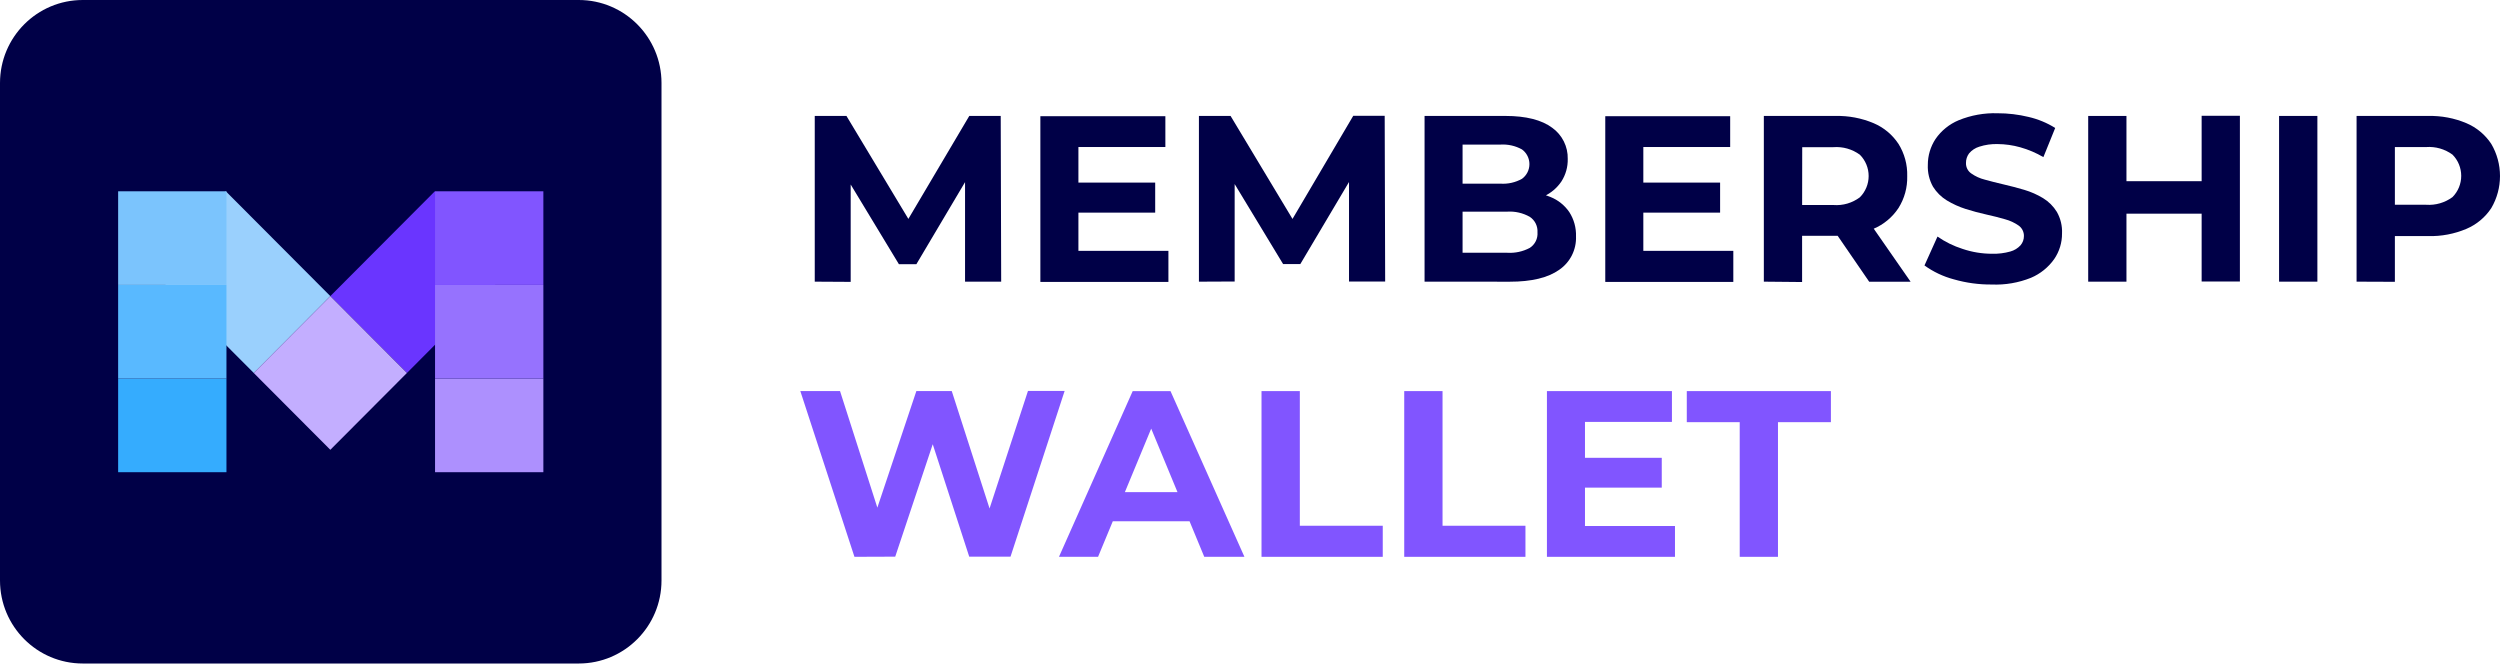
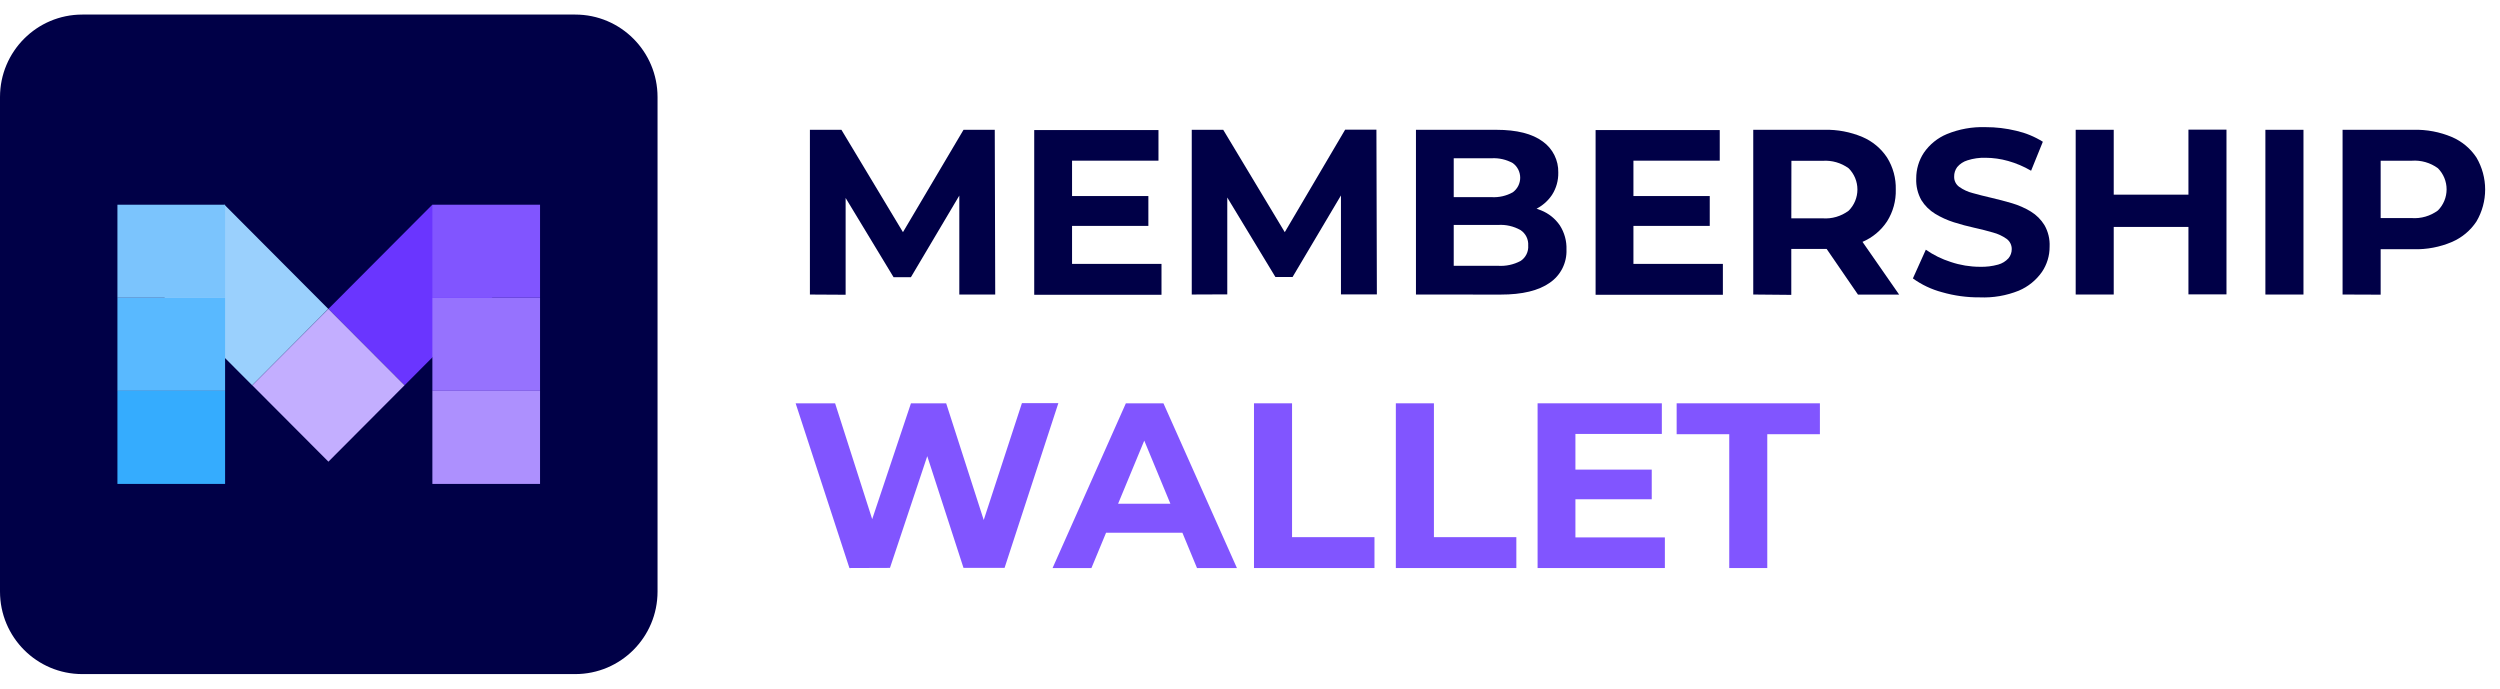
- <svg xmlns="http://www.w3.org/2000/svg" width="211" height="56" viewBox="0 0 211 56" fill="none">
-   <path d="M48.846 0H6.985C3.127 0 0 3.137 0 7.007V48.993C0 52.863 3.127 56 6.985 56H48.846C52.703 56 55.831 52.863 55.831 48.993V7.007C55.831 3.137 52.703 0 48.846 0Z" fill="#000047" />
-   <path d="M36.717 16.163L36.7 16.145L27.88 24.992L34.347 31.479L36.717 29.096L43.162 22.632L36.717 16.163Z" fill="#6A35FF" />
-   <path d="M19.06 16.145L12.598 22.632L19.112 29.166L21.418 31.479L27.88 24.992L19.06 16.145Z" fill="#9AD0FD" />
-   <path d="M27.88 24.995L21.415 31.48L27.88 37.964L34.344 31.48L27.88 24.995Z" fill="#C3AEFF" />
-   <path d="M45.86 31.951H36.718V39.854H45.86V31.951Z" fill="#AD90FE" />
-   <path d="M45.86 24.049H36.718V31.951H45.86V24.049Z" fill="#9672FE" />
-   <path d="M45.86 16.145H36.718V24.048H45.86V16.145Z" fill="#8155FF" />
-   <path d="M19.113 31.951H9.971V39.854H19.113V31.951Z" fill="#35ACFE" />
-   <path d="M19.113 24.049H9.971V31.951H19.113V24.049Z" fill="#59B9FF" />
-   <path d="M19.113 16.145H9.971V24.048H19.113V16.145Z" fill="#7BC4FD" />
-   <path d="M68.765 23.772V9.785H71.44L77.38 19.663H75.964L81.807 9.785H84.461L84.5 23.772H81.45V14.431H82.008L77.341 22.299H75.868L71.118 14.449H71.798V23.79L68.765 23.772Z" fill="#000047" />
-   <path d="M91.018 21.172H98.614V23.794H87.807V9.808H98.357V12.408H91.018V21.172ZM90.779 15.411H97.498V17.946H90.779V15.411Z" fill="#000047" />
-   <path d="M101.189 23.773V9.786H103.861L109.8 19.664H108.388L114.215 9.772H116.868L116.908 23.759H113.857V14.419H114.415L109.748 22.286H108.293L103.53 14.419H104.205V23.759L101.189 23.773Z" fill="#000047" />
-   <path d="M120.233 23.772V9.785H127.053C128.796 9.785 130.115 10.119 131.01 10.786C131.424 11.083 131.76 11.478 131.988 11.935C132.216 12.392 132.329 12.898 132.317 13.409C132.334 14.085 132.147 14.75 131.781 15.319C131.413 15.864 130.902 16.296 130.304 16.569C129.627 16.872 128.892 17.021 128.151 17.006L128.53 16.189C129.329 16.177 130.121 16.326 130.862 16.626C131.504 16.884 132.055 17.326 132.448 17.898C132.842 18.51 133.039 19.228 133.015 19.956C133.035 20.506 132.916 21.052 132.67 21.544C132.423 22.035 132.056 22.456 131.603 22.767C130.656 23.44 129.265 23.776 127.432 23.776L120.233 23.772ZM123.441 21.333H127.21C127.87 21.375 128.53 21.233 129.114 20.922C129.33 20.782 129.504 20.587 129.619 20.356C129.733 20.125 129.783 19.868 129.764 19.611C129.78 19.354 129.729 19.098 129.615 18.868C129.501 18.637 129.328 18.442 129.114 18.3C128.535 17.973 127.874 17.821 127.21 17.863H123.201V15.502H126.652C127.28 15.541 127.907 15.399 128.456 15.091C128.651 14.949 128.809 14.763 128.918 14.547C129.027 14.332 129.084 14.094 129.084 13.852C129.084 13.611 129.027 13.373 128.918 13.157C128.809 12.942 128.651 12.755 128.456 12.613C127.906 12.308 127.28 12.165 126.652 12.202H123.441V21.333Z" fill="#000047" />
-   <path d="M138.697 21.172H146.292V23.794H135.485V9.808H146.027V12.408H138.697V21.172ZM138.457 15.411H145.177V17.946H138.457V15.411Z" fill="#000047" />
-   <path d="M148.868 23.772V9.786H154.908C156.015 9.759 157.116 9.967 158.137 10.398C158.992 10.761 159.721 11.369 160.233 12.146C160.74 12.96 160.996 13.905 160.969 14.864C160.995 15.815 160.739 16.752 160.233 17.557C159.721 18.334 158.992 18.942 158.137 19.305C157.114 19.727 156.014 19.931 154.908 19.904H150.659L152.097 18.484V23.803L148.868 23.772ZM152.097 18.82L150.659 17.303H154.742C155.54 17.365 156.333 17.133 156.973 16.652C157.448 16.175 157.714 15.529 157.714 14.856C157.714 14.182 157.448 13.536 156.973 13.059C156.329 12.587 155.538 12.361 154.742 12.421H150.672L152.11 10.883L152.097 18.82ZM157.762 23.781L154.276 18.702H157.727L161.257 23.781H157.762Z" fill="#000047" />
-   <path d="M168.108 24.013C167.024 24.023 165.944 23.876 164.901 23.576C164.012 23.34 163.173 22.943 162.426 22.405L163.524 19.966C164.173 20.417 164.885 20.767 165.637 21.006C166.438 21.278 167.277 21.416 168.121 21.417C168.643 21.433 169.165 21.369 169.668 21.229C170.003 21.138 170.305 20.953 170.54 20.696C170.722 20.478 170.821 20.202 170.819 19.918C170.821 19.748 170.782 19.58 170.707 19.428C170.631 19.276 170.52 19.144 170.383 19.044C170.032 18.798 169.642 18.616 169.228 18.506C168.749 18.366 168.217 18.231 167.642 18.104C167.067 17.977 166.483 17.82 165.899 17.636C165.344 17.459 164.811 17.217 164.313 16.915C163.839 16.625 163.439 16.229 163.145 15.757C162.832 15.196 162.681 14.559 162.709 13.917C162.706 13.14 162.932 12.379 163.358 11.731C163.844 11.027 164.522 10.477 165.311 10.149C166.351 9.724 167.469 9.523 168.592 9.559C169.473 9.557 170.351 9.661 171.207 9.869C172.004 10.052 172.765 10.367 173.459 10.8L172.462 13.261C171.849 12.902 171.193 12.623 170.509 12.431C169.887 12.255 169.243 12.164 168.596 12.159C168.075 12.145 167.555 12.218 167.058 12.378C166.718 12.48 166.416 12.679 166.186 12.951C166.014 13.184 165.923 13.469 165.929 13.759C165.924 13.93 165.961 14.099 166.037 14.252C166.113 14.404 166.226 14.536 166.365 14.633C166.714 14.88 167.106 15.06 167.52 15.162C167.999 15.298 168.527 15.429 169.106 15.565C169.686 15.7 170.261 15.849 170.849 16.023C171.406 16.188 171.939 16.423 172.435 16.723C172.91 17.012 173.309 17.41 173.599 17.885C173.913 18.438 174.065 19.068 174.035 19.704C174.041 20.474 173.811 21.228 173.377 21.863C172.883 22.563 172.204 23.111 171.416 23.445C170.366 23.867 169.238 24.061 168.108 24.013Z" fill="#000047" />
-   <path d="M179.473 23.773H176.244V9.786H179.473V23.773ZM186.058 18.034H179.238V15.293H186.058V18.034ZM185.818 9.772H189.047V23.759H185.818V9.772Z" fill="#000047" />
-   <path d="M192.354 23.772V9.785H195.587V23.772H192.354Z" fill="#000047" />
-   <path d="M198.895 23.772V9.786H204.939C206.046 9.759 207.147 9.967 208.168 10.398C209.023 10.761 209.752 11.369 210.264 12.146C210.746 12.967 211 13.903 211 14.856C211 15.809 210.746 16.744 210.264 17.566C209.752 18.343 209.023 18.951 208.168 19.314C207.147 19.747 206.046 19.955 204.939 19.926H200.69L202.128 18.466V23.785L198.895 23.772ZM202.128 18.82L200.69 17.282H204.76C205.557 17.339 206.348 17.11 206.991 16.635C207.463 16.158 207.727 15.514 207.727 14.843C207.727 14.171 207.463 13.527 206.991 13.051C206.347 12.579 205.556 12.352 204.76 12.412H200.69L202.128 10.874V18.82Z" fill="#000047" />
-   <path d="M72.115 46.995L67.548 33.008H70.899L74.869 45.408H73.191L77.34 33.008H80.329L84.321 45.408H82.704L86.761 32.995H89.855L85.288 46.982H81.802L78.272 36.103H79.187L75.557 46.982L72.115 46.995Z" fill="#8155FF" />
-   <path d="M89.377 46.996L95.6 33.009H98.79L105.03 46.996H101.64L96.524 34.635H97.8L92.676 46.996H89.377ZM92.488 43.997L93.36 41.536H100.537L101.409 43.997H92.488Z" fill="#8155FF" />
-   <path d="M106.472 46.996V33.009H109.705V44.373H116.704V46.996H106.472Z" fill="#8155FF" />
-   <path d="M118.517 46.996V33.009H121.75V44.373H128.748V46.996H118.517Z" fill="#8155FF" />
-   <path d="M133.772 44.395H141.368V46.996H130.561V33.009H141.111V35.609H133.772V44.395ZM133.533 38.639H140.252V41.156H133.533V38.639Z" fill="#8155FF" />
-   <path d="M146.832 46.996V35.631H142.365V33.009H154.528V35.631H150.061V46.996H146.832Z" fill="#8155FF" />
+ <svg xmlns="http://www.w3.org/2000/svg" width="167" height="46" viewBox="0 0 167 46" fill="none">
+   <path d="M38.428 0.973H5.496C2.46 0.973 0 3.441 0 6.485V39.517C0 42.562 2.46 45.029 5.496 45.029H38.428C41.463 45.029 43.924 42.562 43.924 39.517V6.485C43.924 3.441 41.463 0.973 38.428 0.973Z" fill="#000047" />
+   <path d="M28.89 13.689L28.877 13.675L21.938 20.635L27.025 25.738L28.89 23.864L33.961 18.778L28.89 13.689Z" fill="#6A35FF" />
+   <path d="M14.991 13.675L9.906 18.778L15.032 23.919L16.845 25.738L21.929 20.635L14.991 13.675Z" fill="#9AD0FD" />
+   <path d="M21.938 20.637L16.852 25.738L21.938 30.84L27.023 25.738L21.938 20.637Z" fill="#C3AEFF" />
+   <path d="M36.075 26.108H28.883V32.326H36.075V26.108Z" fill="#AD90FE" />
+   <path d="M36.075 19.893H28.883V26.11H36.075V19.893Z" fill="#9672FE" />
+   <path d="M36.075 13.675H28.883V19.892H36.075V13.675Z" fill="#8155FF" />
+   <path d="M15.036 26.108H7.844V32.326H15.036V26.108Z" fill="#35ACFE" />
+   <path d="M15.036 19.893H7.844V26.11H15.036V19.893Z" fill="#59B9FF" />
+   <path d="M15.036 13.675H7.844V19.892H15.036V13.675Z" fill="#7BC4FD" />
+   <path d="M54.102 19.675V8.671H56.207L60.879 16.442H59.765L64.363 8.671H66.45L66.481 19.675H64.082V12.326H64.52L60.849 18.516H59.69L55.953 12.34H56.488V19.689L54.102 19.675Z" fill="#000047" />
+   <path d="M71.613 17.628H77.588V19.691H69.086V8.688H77.386V10.733H71.613V17.628ZM71.424 13.096H76.711V15.09H71.424V13.096Z" fill="#000047" />
+   <path d="M79.609 19.674V8.67H81.711L86.384 16.442H85.273L89.857 8.66H91.945L91.975 19.664H89.576V12.316H90.014L86.343 18.505H85.198L81.45 12.316H81.982V19.664L79.609 19.674Z" fill="#000047" />
+   <path d="M94.586 19.675V8.671H99.951C101.323 8.671 102.36 8.933 103.064 9.458C103.39 9.692 103.654 10.002 103.833 10.362C104.013 10.722 104.102 11.12 104.093 11.522C104.105 12.054 103.959 12.577 103.671 13.024C103.381 13.453 102.979 13.793 102.509 14.008C101.976 14.246 101.398 14.364 100.815 14.352L101.113 13.709C101.742 13.7 102.365 13.816 102.948 14.053C103.453 14.256 103.887 14.604 104.196 15.053C104.505 15.535 104.661 16.1 104.641 16.673C104.657 17.105 104.564 17.535 104.37 17.922C104.176 18.308 103.887 18.64 103.53 18.884C102.785 19.413 101.692 19.678 100.25 19.678L94.586 19.675ZM97.109 17.756H100.075C100.594 17.789 101.113 17.677 101.573 17.433C101.743 17.323 101.88 17.169 101.969 16.987C102.059 16.806 102.099 16.603 102.084 16.401C102.097 16.199 102.056 15.998 101.967 15.816C101.877 15.635 101.741 15.481 101.573 15.37C101.117 15.113 100.597 14.993 100.075 15.026H96.921V13.169H99.636C100.13 13.199 100.623 13.087 101.055 12.845C101.208 12.733 101.333 12.587 101.419 12.417C101.504 12.248 101.549 12.061 101.549 11.871C101.549 11.681 101.504 11.493 101.419 11.324C101.333 11.155 101.208 11.008 101.055 10.896C100.622 10.656 100.13 10.544 99.636 10.572H97.109V17.756Z" fill="#000047" />
+   <path d="M109.113 17.628H115.088V19.691H106.586V8.688H114.879V10.733H109.113V17.628ZM108.924 13.096H114.211V15.09H108.924V13.096Z" fill="#000047" />
+   <path d="M117.117 19.674V8.67H121.869C122.74 8.649 123.606 8.813 124.409 9.151C125.082 9.437 125.655 9.915 126.058 10.527C126.457 11.167 126.658 11.911 126.638 12.666C126.658 13.414 126.456 14.151 126.058 14.784C125.656 15.395 125.082 15.874 124.409 16.159C123.604 16.491 122.739 16.652 121.869 16.63H118.526L119.658 15.513V19.698L117.117 19.674ZM119.658 15.778L118.526 14.584H121.739C122.366 14.633 122.99 14.45 123.494 14.072C123.867 13.697 124.076 13.189 124.076 12.659C124.076 12.129 123.867 11.621 123.494 11.245C122.987 10.874 122.365 10.696 121.739 10.743H118.537L119.668 9.533L119.658 15.778ZM124.114 19.681L121.372 15.685H124.087L126.864 19.681H124.114Z" fill="#000047" />
+   <path d="M132.252 19.864C131.399 19.872 130.549 19.756 129.729 19.52C129.029 19.335 128.369 19.022 127.781 18.599L128.645 16.68C129.156 17.035 129.716 17.311 130.308 17.499C130.937 17.712 131.598 17.821 132.262 17.822C132.673 17.834 133.083 17.784 133.479 17.674C133.743 17.602 133.98 17.456 134.165 17.254C134.308 17.083 134.386 16.866 134.384 16.642C134.386 16.509 134.356 16.376 134.296 16.257C134.236 16.137 134.149 16.034 134.041 15.955C133.766 15.761 133.458 15.618 133.133 15.532C132.756 15.422 132.338 15.315 131.885 15.215C131.432 15.116 130.973 14.992 130.514 14.847C130.077 14.708 129.658 14.518 129.266 14.28C128.893 14.052 128.578 13.74 128.347 13.369C128.101 12.927 127.982 12.426 128.004 11.921C128.001 11.31 128.179 10.711 128.515 10.202C128.897 9.647 129.43 9.215 130.051 8.957C130.869 8.622 131.749 8.464 132.632 8.493C133.325 8.491 134.016 8.573 134.689 8.737C135.317 8.881 135.916 9.128 136.462 9.469L135.677 11.405C135.195 11.123 134.678 10.903 134.141 10.752C133.651 10.614 133.145 10.542 132.636 10.539C132.226 10.527 131.816 10.585 131.426 10.71C131.158 10.791 130.92 10.947 130.74 11.161C130.604 11.345 130.533 11.569 130.538 11.797C130.533 11.931 130.562 12.065 130.622 12.184C130.682 12.305 130.771 12.408 130.88 12.485C131.155 12.679 131.463 12.82 131.789 12.901C132.166 13.008 132.581 13.111 133.037 13.217C133.493 13.324 133.945 13.441 134.408 13.578C134.846 13.708 135.265 13.893 135.656 14.129C136.03 14.356 136.343 14.67 136.572 15.043C136.819 15.478 136.938 15.974 136.914 16.474C136.919 17.08 136.738 17.673 136.397 18.172C136.008 18.724 135.474 19.155 134.854 19.417C134.028 19.749 133.141 19.902 132.252 19.864Z" fill="#000047" />
+   <path d="M141.197 19.674H138.656V8.67H141.197V19.674ZM146.377 15.159H141.012V13.003H146.377V15.159ZM146.188 8.66H148.729V19.664H146.188V8.66Z" fill="#000047" />
+   <path d="M151.328 19.675V8.671H153.872V19.675H151.328Z" fill="#000047" />
+   <path d="M156.484 19.674V8.67H161.239C162.111 8.649 162.976 8.813 163.78 9.151C164.452 9.437 165.026 9.915 165.429 10.527C165.808 11.173 166.008 11.909 166.008 12.659C166.008 13.409 165.808 14.145 165.429 14.791C165.026 15.402 164.452 15.88 163.78 16.166C162.977 16.507 162.111 16.671 161.239 16.648H157.897L159.028 15.499V19.684L156.484 19.674ZM159.028 15.778L157.897 14.567H161.099C161.726 14.613 162.348 14.432 162.854 14.058C163.225 13.683 163.433 13.177 163.433 12.648C163.433 12.12 163.225 11.613 162.854 11.239C162.347 10.867 161.725 10.689 161.099 10.736H157.897L159.028 9.526V15.778Z" fill="#000047" />
+   <path d="M56.741 37.945L53.148 26.941H55.785L58.908 36.697H57.588L60.852 26.941H63.204L66.344 36.697H65.072L68.264 26.931H70.698L67.105 37.935H64.362L61.586 29.376H62.306L59.45 37.935L56.741 37.945Z" fill="#8155FF" />
+   <path d="M70.312 37.945L75.208 26.941H77.718L82.627 37.945H79.96L75.935 28.221H76.939L72.908 37.945H70.312ZM72.76 35.586L73.446 33.65H79.093L79.778 35.586H72.76Z" fill="#8155FF" />
+   <path d="M83.766 37.945V26.941H86.309V35.882H91.815V37.945H83.766Z" fill="#8155FF" />
+   <path d="M93.242 37.945V26.941H95.786V35.882H101.292V37.945H93.242Z" fill="#8155FF" />
+   <path d="M105.238 35.899H111.213V37.945H102.711V26.941H111.011V28.987H105.238V35.899ZM105.049 31.37H110.336V33.351H105.049V31.37Z" fill="#8155FF" />
+   <path d="M115.514 37.945V29.005H112V26.941H121.569V29.005H118.054V37.945H115.514Z" fill="#8155FF" />
</svg>
